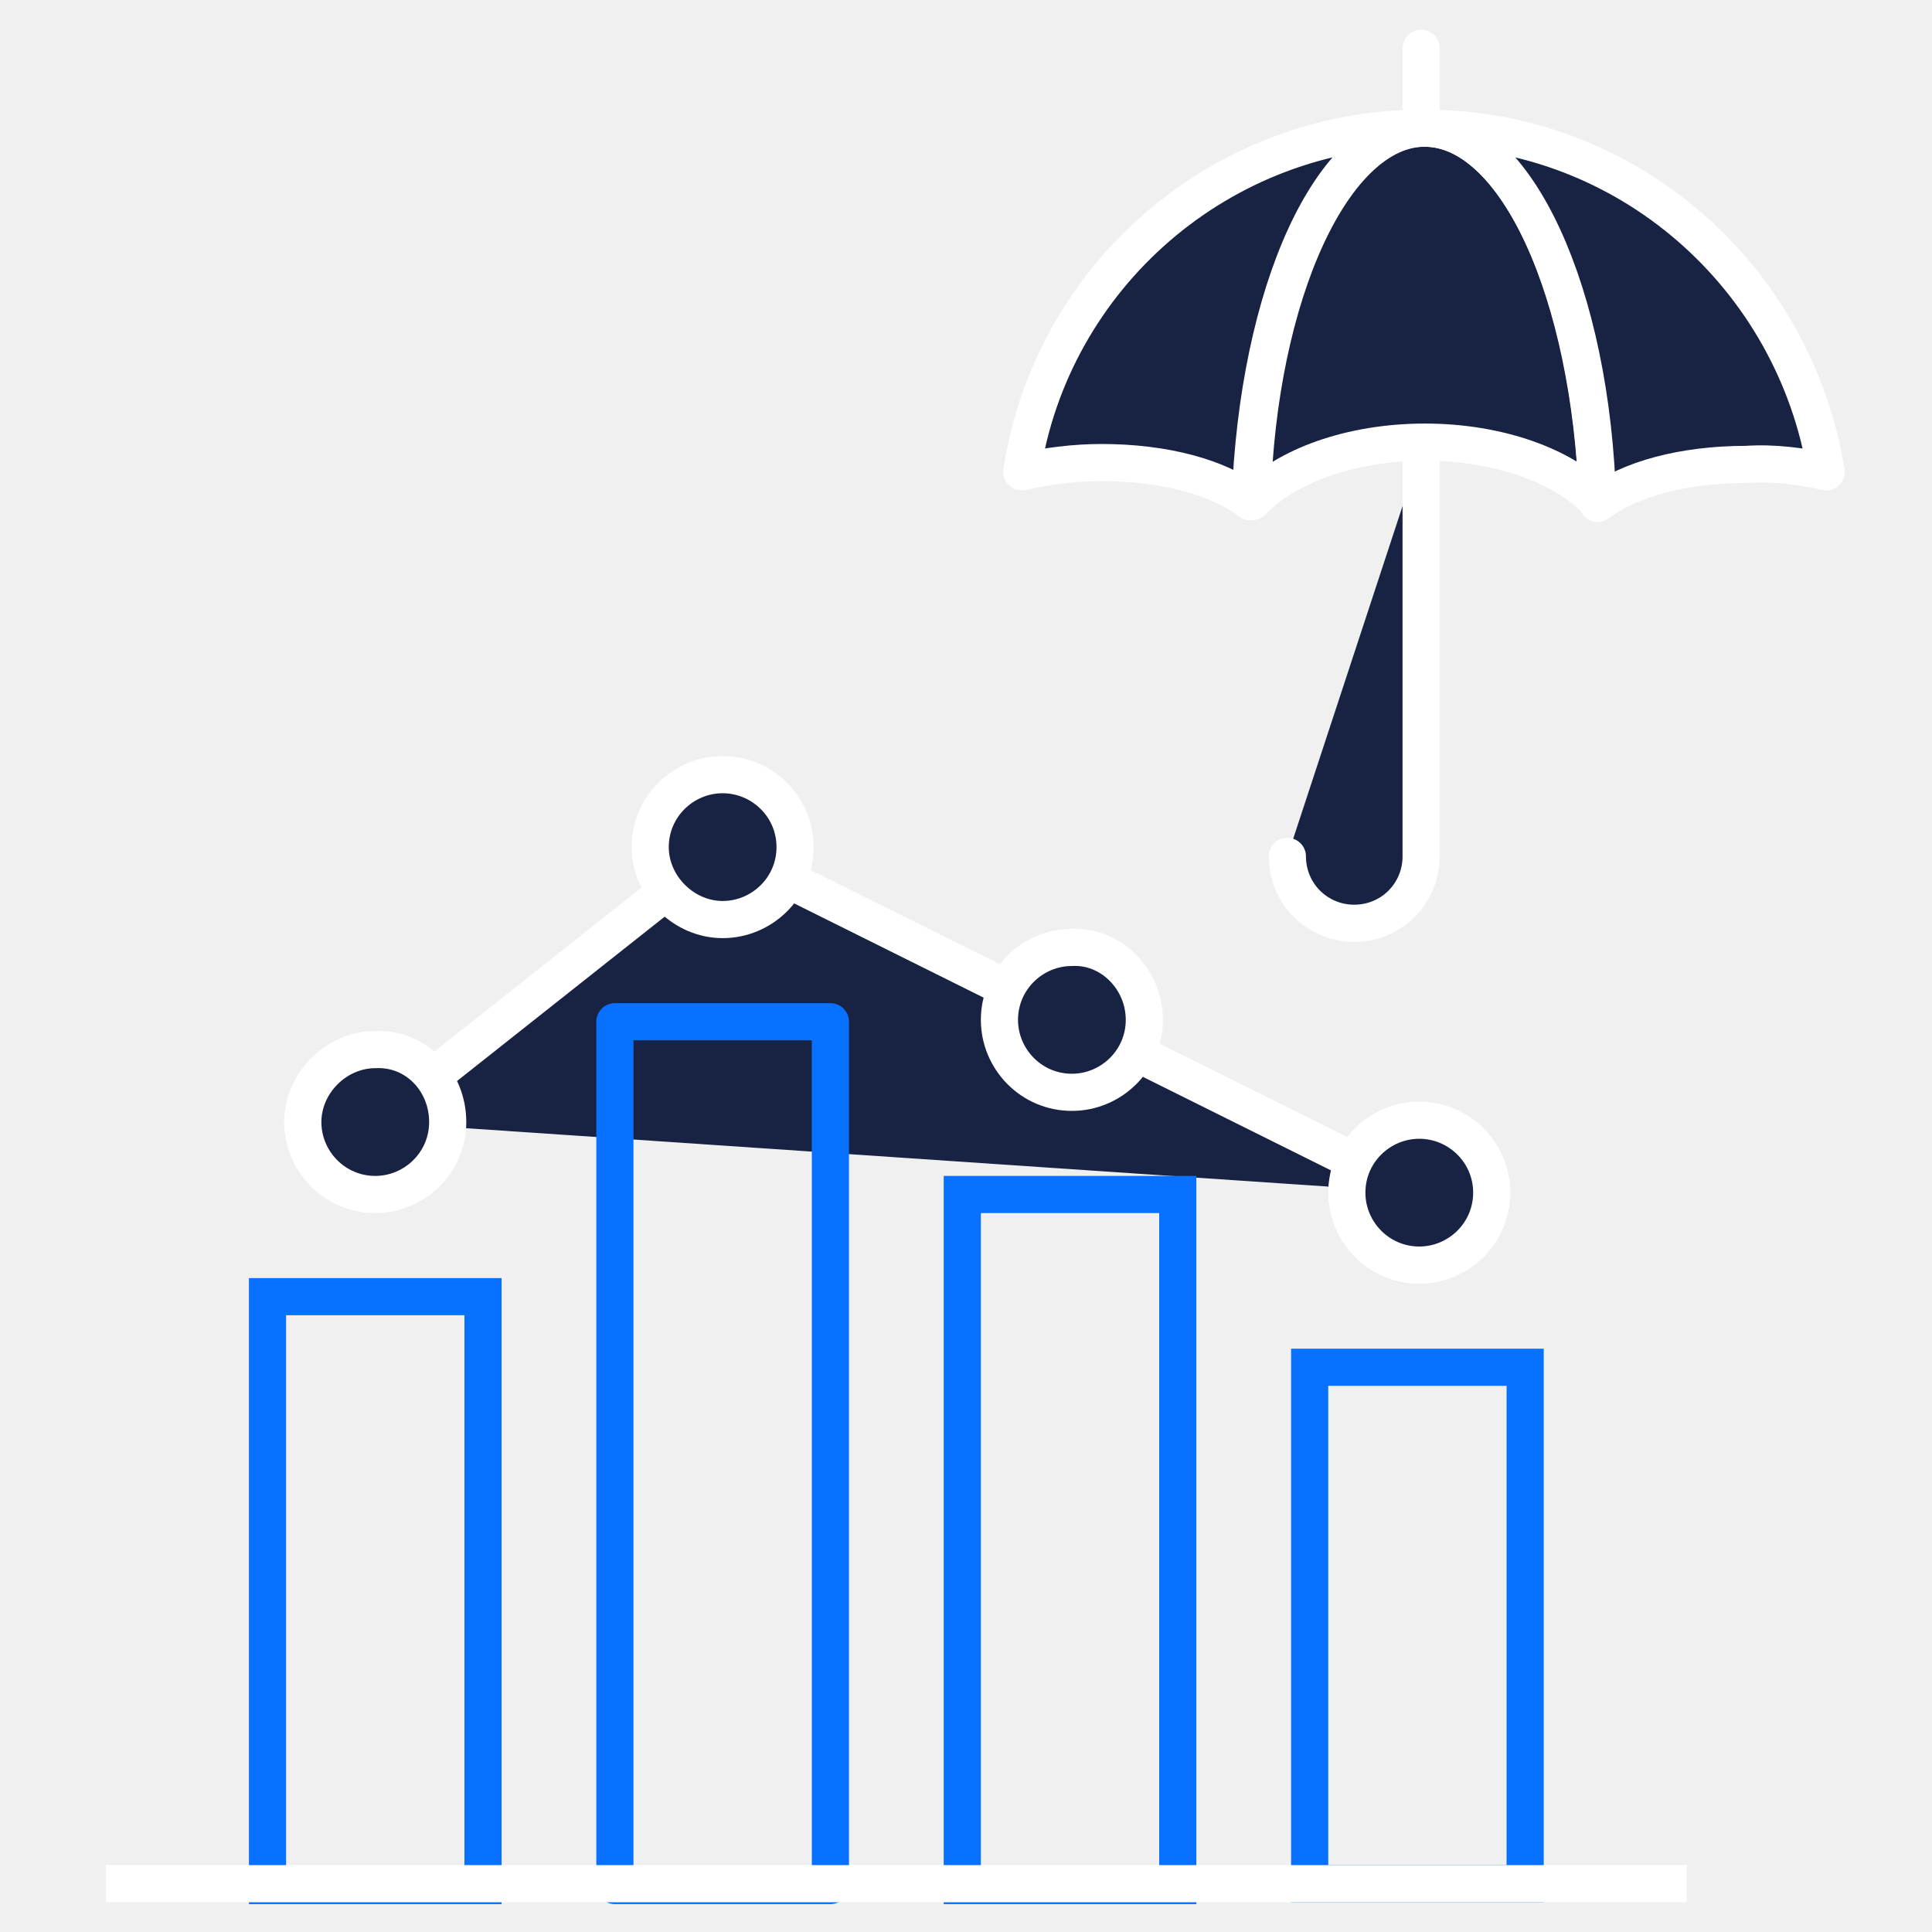
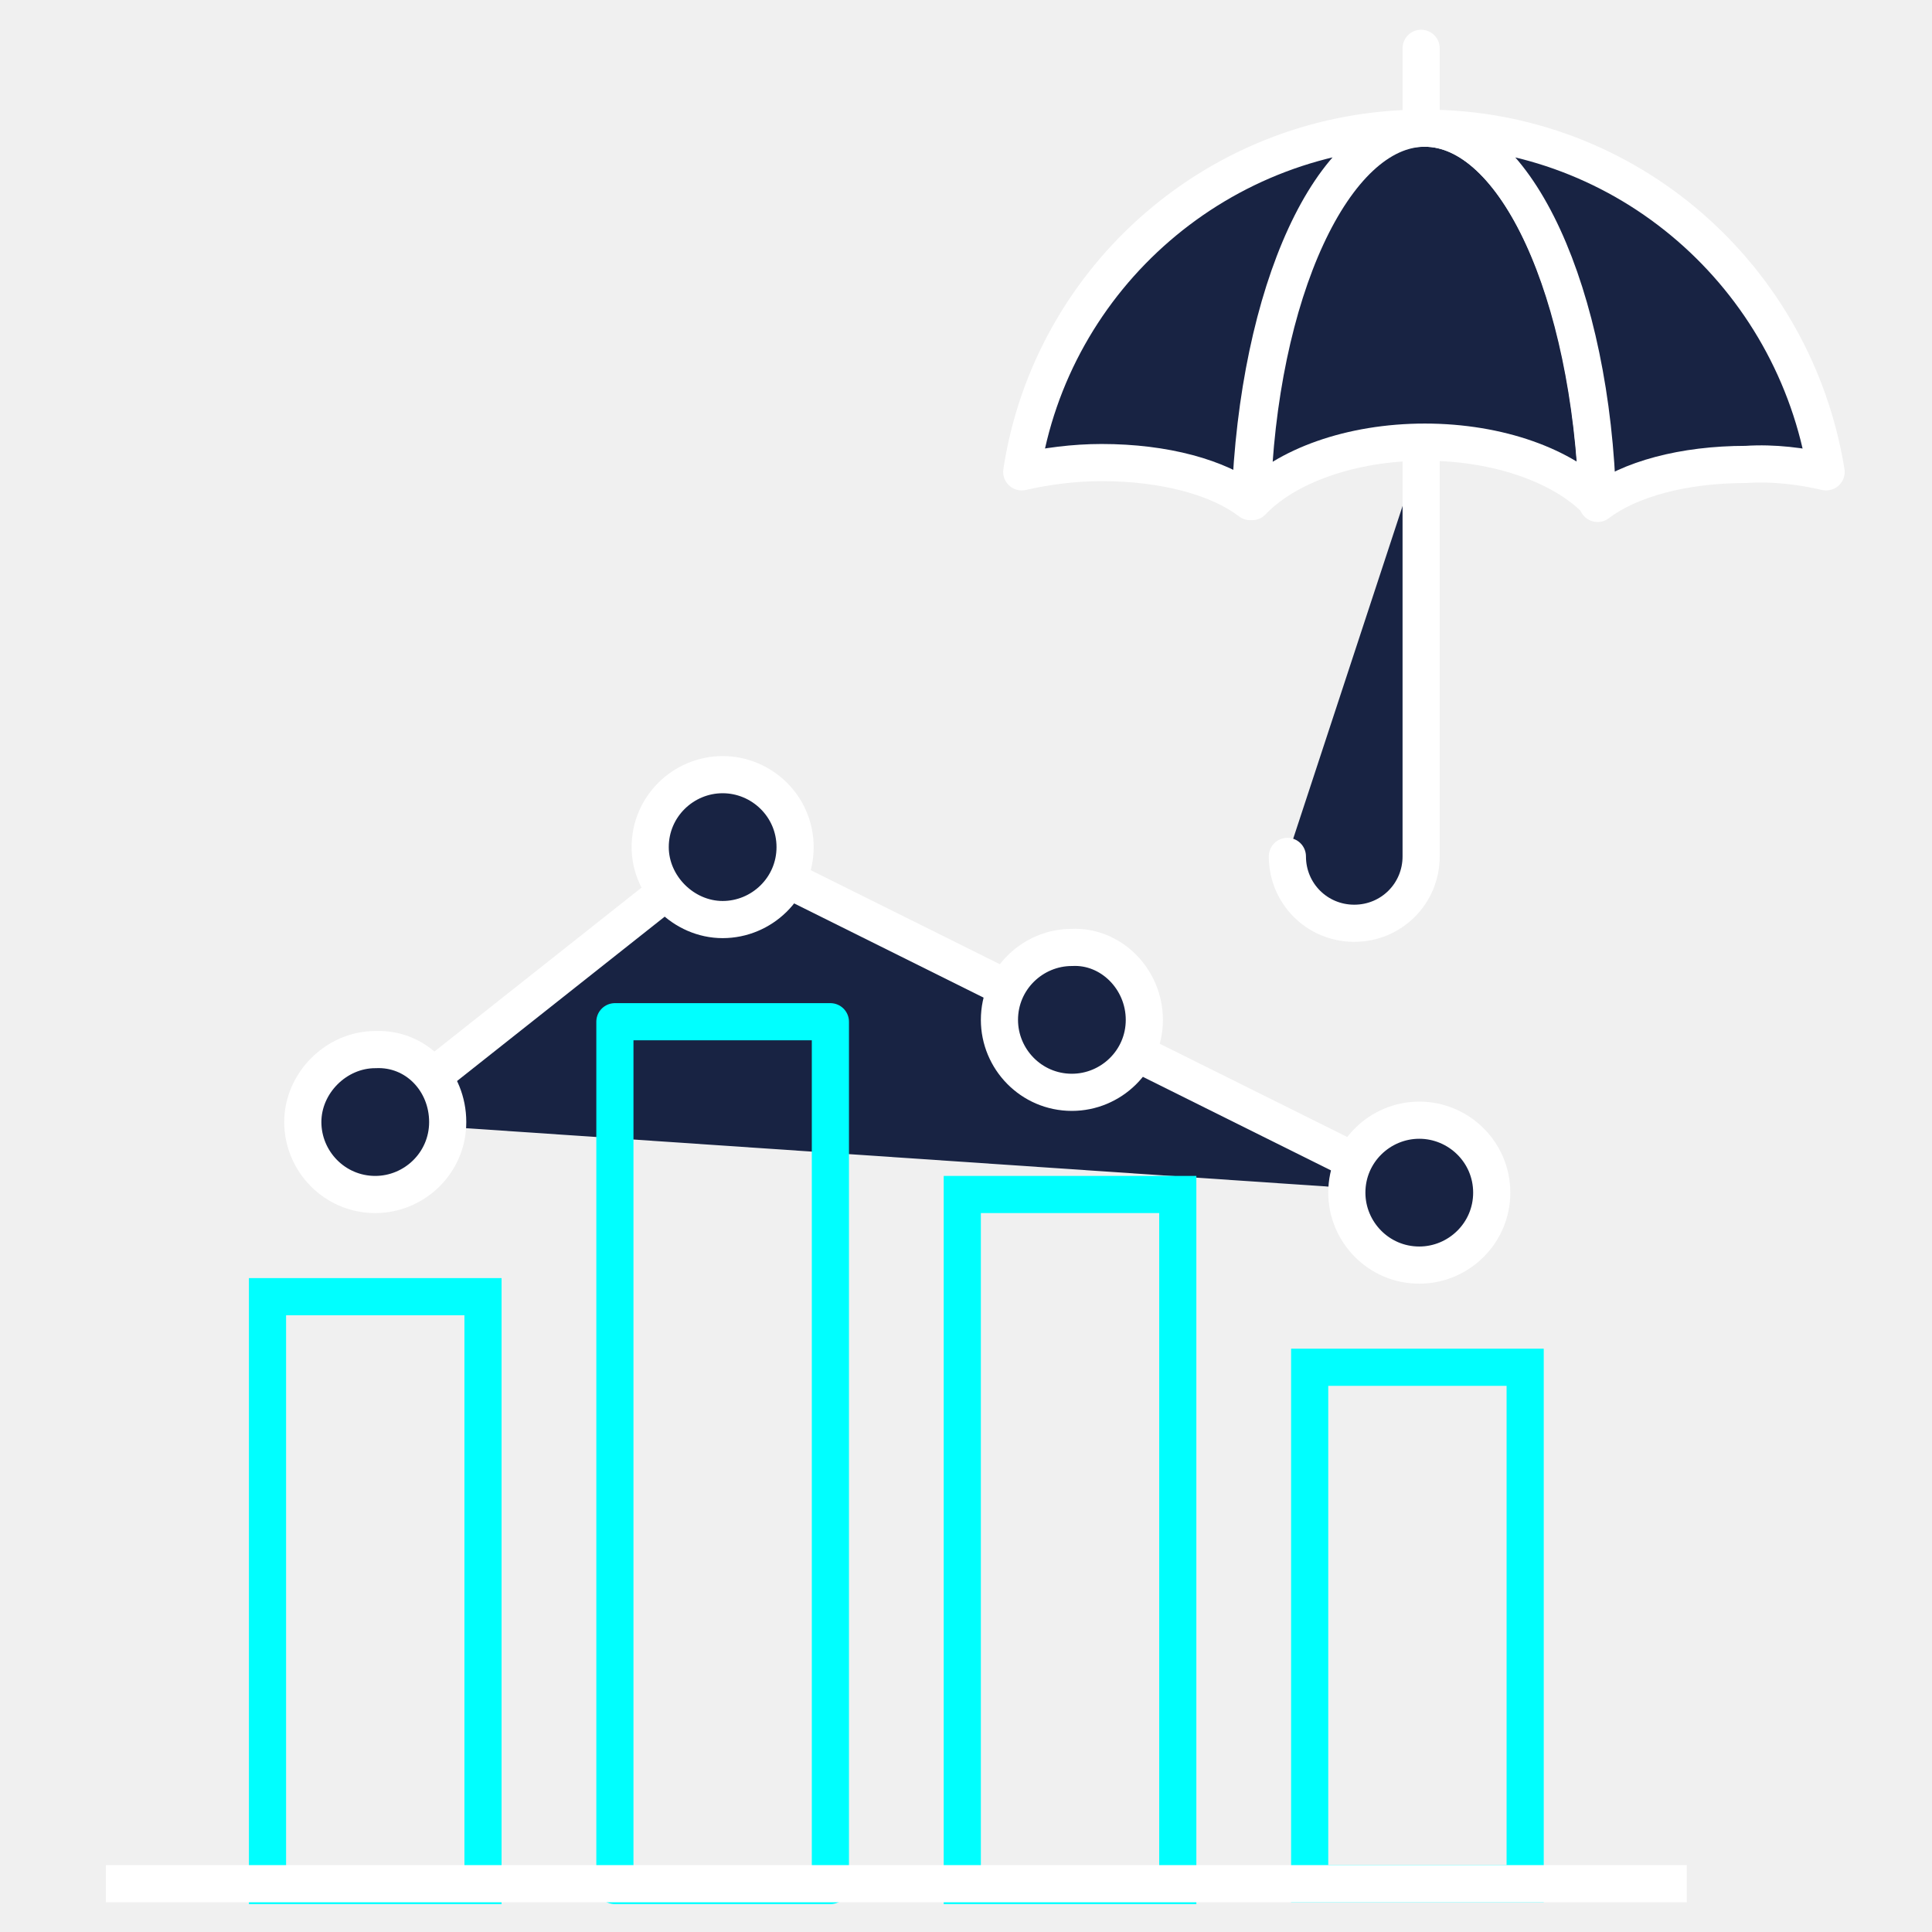
<svg xmlns="http://www.w3.org/2000/svg" version="1.1" id="레이어_1" x="0px" y="0px" viewBox="0 0 104 104" style="enable-background:new 0 0 104 104;" xml:space="preserve">
  <style type="text/css">
	.st0{fill:#182343;stroke:#FFFFFF;stroke-width:2;}
- 	.st1{fill:none;stroke:#0971FF;stroke-width:2;}
- 	.st2{fill:none;stroke:#0971FF;stroke-width:2;stroke-linecap:round;stroke-linejoin:round;}
- 	.st3{fill:#182343;stroke:#FFFFFF;stroke-width:2;stroke-linecap:round;stroke-linejoin:round;}
+ 	.st1{fill:none;stroke:#00FFFF;stroke-width:2;}
+ 	.st2{fill:none;stroke:#00FFFF;stroke-width:2;stroke-linecap:round;stroke-linejoin:round;}
+ 	.st3{fill:none;stroke:#FFFFFF;stroke-width:2;}
+ 	.st4{fill:#182343;stroke:#FFFFFF;stroke-width:2;stroke-linecap:round;stroke-linejoin:round;}
+ 	.st5{fill:none;stroke:#FFFFFF;stroke-width:2;stroke-linecap:round;stroke-linejoin:round;}
</style>
  <g>
    <g>
      <polyline class="st0" points="20.2,60.4 38.9,45.6 57.6,54.9 76.3,64.2   " />
      <g>
        <rect x="14.4" y="69.8" class="st1" width="11.6" height="31.7" />
        <path class="st0" d="M24.1,60.4c0,2.2-1.8,3.9-3.9,3.9c-2.2,0-3.9-1.8-3.9-3.9s1.8-3.9,3.9-3.9C22.4,56.4,24.1,58.2,24.1,60.4z" />
        <rect x="33.1" y="55" class="st2" width="11.6" height="46.5" />
        <path class="st0" d="M42.8,45.6c0,2.2-1.8,3.9-3.9,3.9S35,47.7,35,45.6c0-2.2,1.8-3.9,3.9-3.9S42.8,43.4,42.8,45.6z" />
        <rect x="51.8" y="64.3" class="st1" width="11.6" height="37.2" />
        <path class="st0" d="M61.6,54.9c0,2.2-1.8,3.9-3.9,3.9c-2.2,0-3.9-1.8-3.9-3.9c0-2.2,1.8-3.9,3.9-3.9     C59.8,50.9,61.6,52.7,61.6,54.9z" />
        <rect x="70.5" y="73.6" class="st1" width="11.6" height="27.8" />
        <path class="st0" d="M80.3,64.2c0,2.2-1.8,3.9-3.9,3.9c-2.2,0-3.9-1.8-3.9-3.9c0-2.2,1.8-3.9,3.9-3.9     C78.5,60.3,80.3,62,80.3,64.2z" />
-         <line class="st0" x1="5.7" y1="101.4" x2="90.8" y2="101.4" />
+         <line class="st3" x1="5.7" y1="101.4" x2="90.8" y2="101.4" />
      </g>
    </g>
    <g>
-       <path class="st3" d="M76.5,24.2v21.9c0,2-1.6,3.6-3.6,3.6l0,0c-2,0-3.6-1.6-3.6-3.6" />
-       <line class="st3" x1="76.5" y1="2.6" x2="76.5" y2="6.6" />
+       <path class="st4" d="M76.5,24.2v21.9c0,2-1.6,3.6-3.6,3.6l0,0c-2,0-3.6-1.6-3.6-3.6" />
+       <line class="st5" x1="76.5" y1="2.6" x2="76.5" y2="6.6" />
      <g>
-         <path class="st3" d="M86,27c-0.4-11.3-4.4-20.1-9.3-20.1c-4.9,0-9,8.9-9.3,20.1c1.8-1.9,5.3-3.2,9.3-3.2S84.2,25.1,86,27z" />
+         <path class="st4" d="M86,27c-0.4-11.3-4.4-20.1-9.3-20.1s-9,8.9-9.3,20.1c1.8-1.9,5.3-3.2,9.3-3.2S84.2,25.1,86,27z" />
      </g>
      <g>
-         <path class="st3" d="M55,25.4c1.3-0.3,2.8-0.5,4.3-0.5c3.4,0,6.3,0.8,8,2.1c0.4-11.3,4.4-20.1,9.3-20.1     C65.7,6.9,56.6,14.9,55,25.4z" />
-         <path class="st3" d="M98.3,25.4C96.6,14.9,87.6,6.9,76.7,6.9c4.9,0,9,8.9,9.3,20.2h0c1.7-1.3,4.6-2.1,8-2.1     C95.5,24.9,97,25.1,98.3,25.4z" />
+         <path class="st4" d="M55,25.4c1.3-0.3,2.8-0.5,4.3-0.5c3.4,0,6.3,0.8,8,2.1c0.4-11.3,4.4-20.1,9.3-20.1     C65.7,6.9,56.6,14.9,55,25.4z" />
+         <path class="st4" d="M98.3,25.4C96.6,14.9,87.6,6.9,76.7,6.9c4.9,0,9,8.9,9.3,20.2l0,0c1.7-1.3,4.6-2.1,8-2.1     C95.5,24.9,97,25.1,98.3,25.4z" />
      </g>
    </g>
  </g>
</svg>
